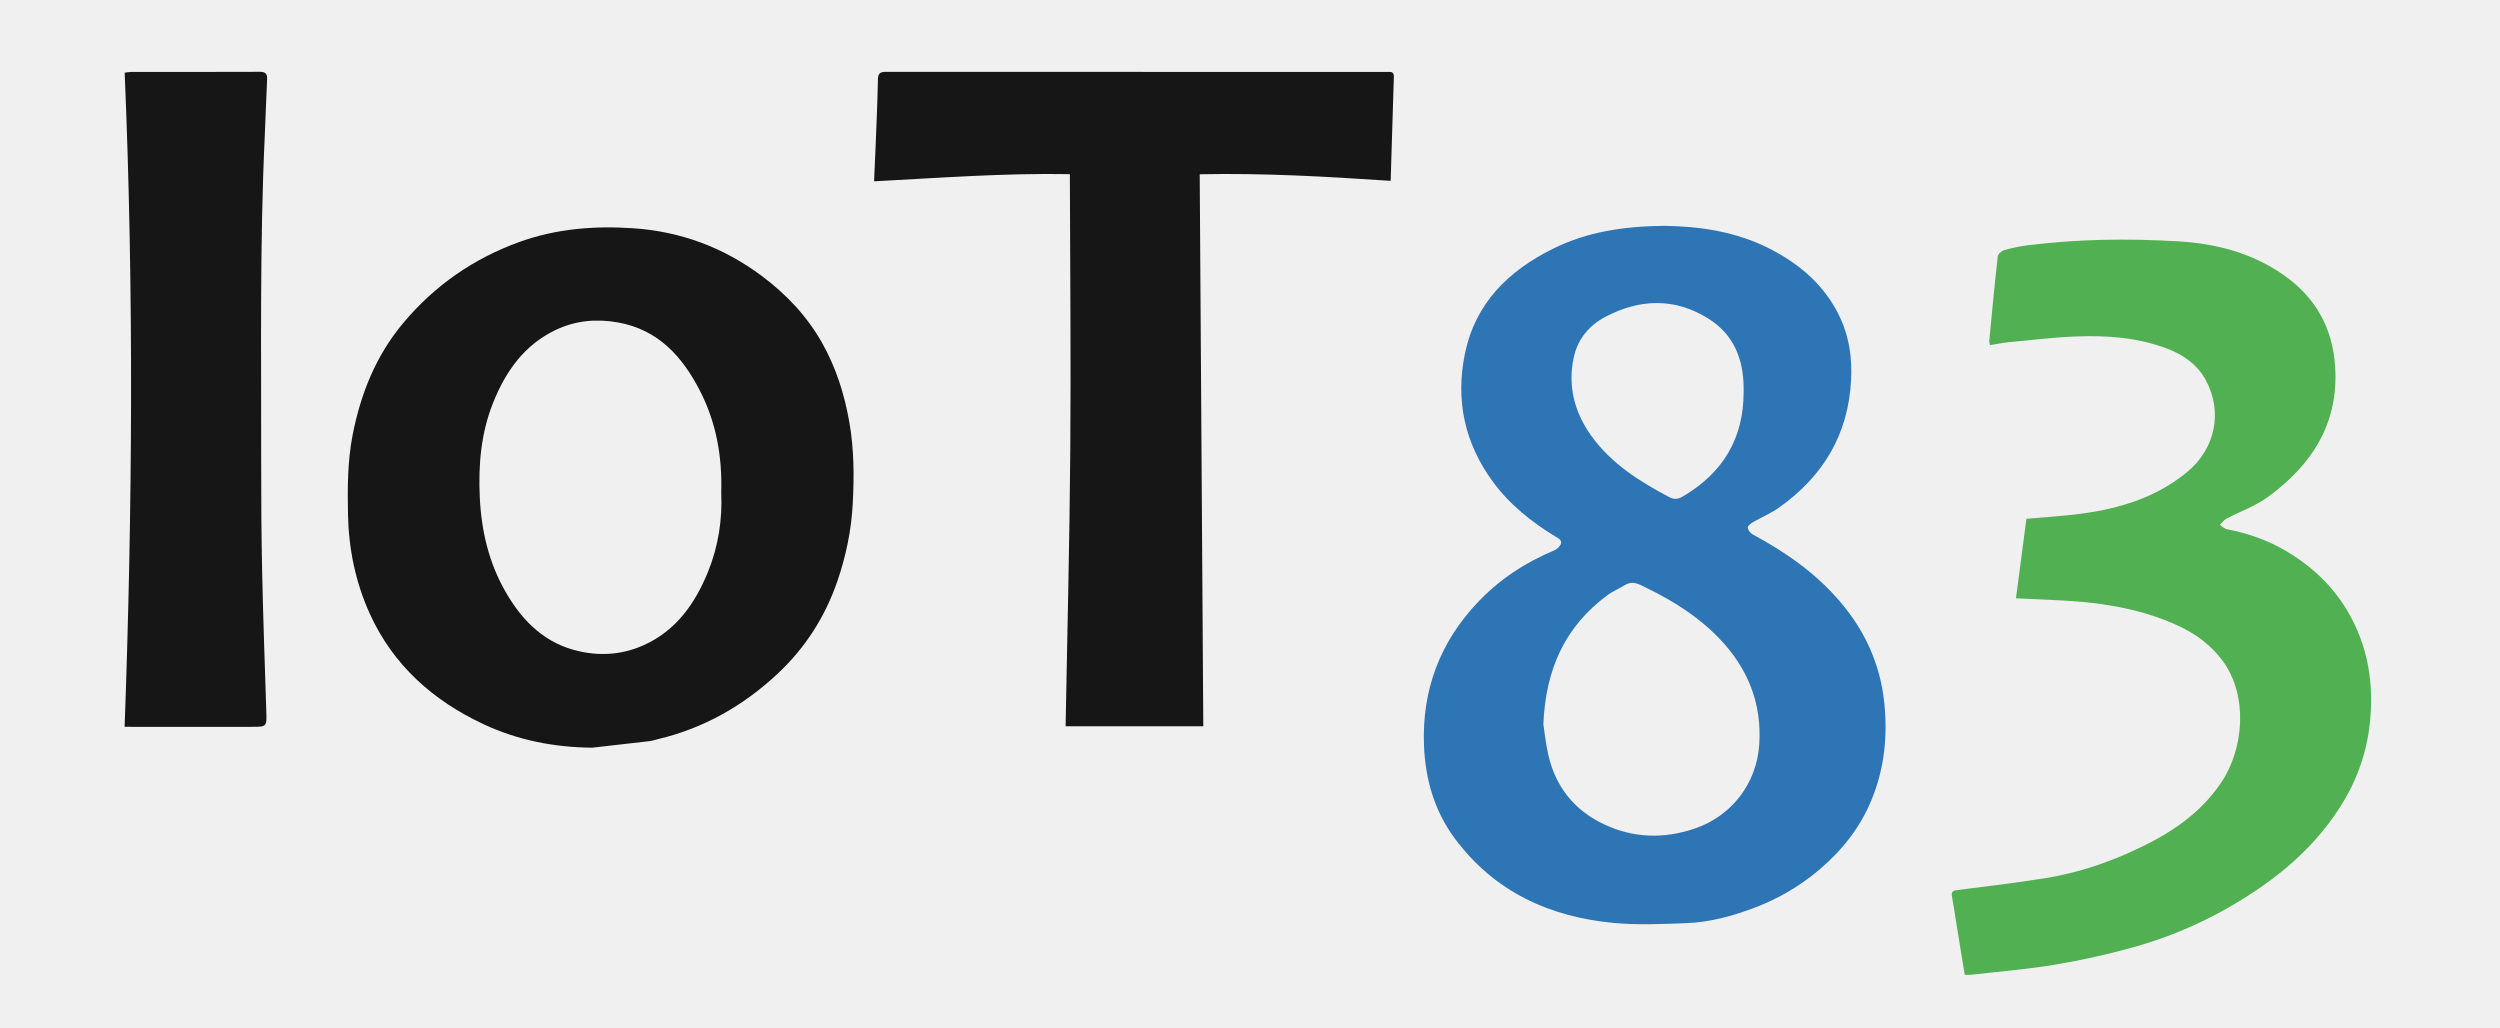
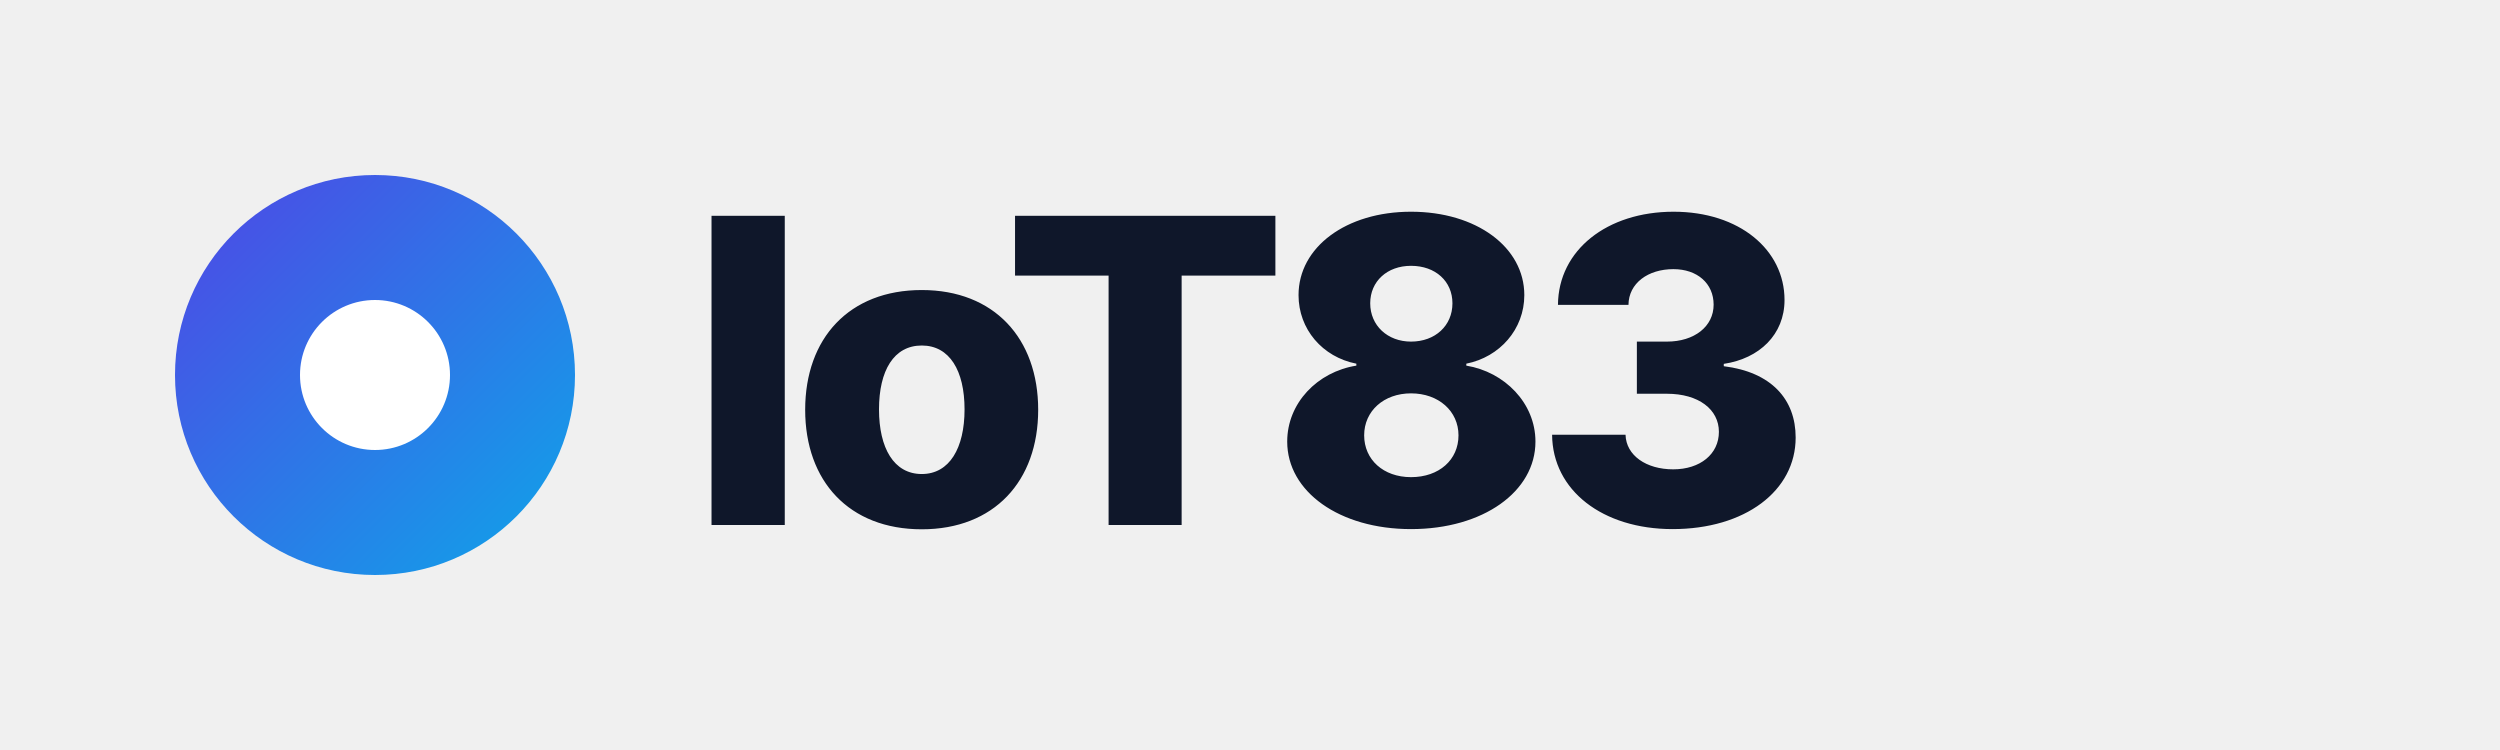
- <svg xmlns="http://www.w3.org/2000/svg" width="129" height="53" viewBox="0 0 129 53" fill="none">
-   <path d="M85.902 11.653C87.69 11.679 89.573 11.942 91.321 12.836C92.909 13.649 94.198 14.764 94.963 16.416C95.431 17.427 95.57 18.495 95.517 19.597C95.379 22.42 94.065 24.586 91.789 26.198C91.379 26.488 90.904 26.683 90.468 26.936C90.351 27.005 90.178 27.13 90.183 27.221C90.191 27.346 90.316 27.511 90.435 27.575C92.115 28.475 93.66 29.55 94.912 31.003C96.208 32.506 97.008 34.226 97.224 36.219C97.414 37.972 97.237 39.663 96.561 41.298C95.975 42.716 95.048 43.879 93.887 44.867C92.855 45.745 91.698 46.411 90.43 46.879C89.326 47.286 88.191 47.591 87.014 47.635C85.762 47.681 84.497 47.739 83.254 47.622C79.946 47.31 77.113 46.009 75.082 43.285C74.023 41.865 73.544 40.227 73.477 38.455C73.37 35.596 74.303 33.136 76.264 31.067C77.378 29.892 78.706 29.022 80.201 28.399C80.334 28.343 80.473 28.217 80.531 28.088C80.624 27.879 80.428 27.79 80.281 27.7C79.035 26.941 77.906 26.046 77.035 24.861C75.569 22.864 75.091 20.641 75.595 18.226C76.137 15.635 77.83 13.984 80.117 12.843C81.885 11.959 83.815 11.668 85.902 11.653ZM79.638 37.374C79.701 37.775 79.76 38.376 79.895 38.961C80.27 40.598 81.231 41.803 82.743 42.522C84.272 43.251 85.86 43.297 87.466 42.747C89.348 42.103 90.634 40.438 90.775 38.448C90.928 36.296 90.183 34.464 88.697 32.925C87.63 31.819 86.35 31.015 84.978 30.344C84.607 30.163 84.26 29.931 83.831 30.198C83.542 30.378 83.217 30.508 82.945 30.709C80.776 32.315 79.752 34.505 79.638 37.374ZM89.971 20.218C89.971 20.147 89.971 20.076 89.971 20.005C89.962 18.52 89.452 17.259 88.168 16.45C86.439 15.359 84.637 15.41 82.854 16.339C82.001 16.782 81.406 17.504 81.206 18.441C80.889 19.912 81.236 21.273 82.116 22.495C83.155 23.939 84.611 24.848 86.148 25.658C86.404 25.792 86.611 25.749 86.836 25.616C88.898 24.407 89.974 22.626 89.971 20.218Z" fill="#2E75B6" />
-   <path d="M30.567 38.58C28.596 38.565 26.71 38.194 24.942 37.365C22.337 36.145 20.282 34.319 19.077 31.659C18.343 30.039 17.991 28.318 17.956 26.537C17.93 25.174 17.932 23.81 18.192 22.464C18.606 20.328 19.393 18.358 20.803 16.672C22.427 14.731 24.439 13.336 26.818 12.479C28.711 11.798 30.675 11.644 32.667 11.777C35.121 11.942 37.333 12.767 39.305 14.237C40.575 15.185 41.643 16.312 42.424 17.7C43.142 18.976 43.574 20.342 43.826 21.783C44.071 23.186 44.076 24.594 44.001 26.001C43.928 27.36 43.656 28.686 43.21 29.984C42.573 31.838 41.548 33.434 40.127 34.762C38.362 36.414 36.313 37.581 33.941 38.142C33.804 38.175 33.667 38.224 33.527 38.241C32.54 38.357 31.554 38.467 30.567 38.58ZM37.215 25.419C37.273 23.532 36.949 21.778 36.109 20.148C35.203 18.389 33.959 17.008 31.883 16.637C30.767 16.437 29.683 16.543 28.664 17.03C27.043 17.804 26.084 19.176 25.44 20.792C24.818 22.356 24.678 23.99 24.757 25.663C24.839 27.404 25.228 29.053 26.102 30.565C26.978 32.082 28.155 33.238 29.948 33.62C31.101 33.866 32.218 33.753 33.275 33.264C34.907 32.507 35.87 31.13 36.526 29.524C37.069 28.195 37.279 26.796 37.215 25.419Z" fill="#161616" />
-   <path d="M101.379 50.297C101.229 49.373 101.083 48.476 100.937 47.579C100.866 47.136 100.801 46.692 100.721 46.249C100.68 46.017 100.76 45.956 100.995 45.927C102.497 45.74 104.001 45.556 105.495 45.32C107.005 45.082 108.459 44.623 109.853 44.002C111.715 43.172 113.43 42.136 114.606 40.393C115.802 38.622 115.998 35.892 114.702 34.117C114.098 33.291 113.299 32.704 112.379 32.281C110.322 31.335 108.125 31.046 105.891 30.959C105.288 30.935 104.686 30.903 104.024 30.872C104.207 29.481 104.387 28.108 104.563 26.769C105.546 26.68 106.48 26.63 107.405 26.505C109.395 26.238 111.275 25.661 112.857 24.357C114.304 23.163 114.705 21.273 113.828 19.631C113.39 18.811 112.656 18.299 111.795 17.977C110.281 17.409 108.698 17.3 107.107 17.362C105.949 17.408 104.796 17.55 103.641 17.659C103.325 17.689 103.013 17.756 102.68 17.81C102.666 17.712 102.641 17.642 102.647 17.577C102.786 16.127 102.921 14.678 103.084 13.232C103.098 13.107 103.285 12.943 103.422 12.905C103.818 12.791 104.228 12.707 104.638 12.656C107.222 12.332 109.821 12.299 112.413 12.454C114.317 12.567 116.149 13.038 117.757 14.136C119.44 15.286 120.361 16.87 120.493 18.922C120.683 21.87 119.282 23.998 117.014 25.65C116.369 26.12 115.582 26.394 114.868 26.772C114.741 26.84 114.652 26.98 114.545 27.086C114.664 27.162 114.774 27.282 114.903 27.306C115.988 27.517 117.017 27.873 117.969 28.437C119.738 29.483 121.035 30.93 121.775 32.868C122.158 33.867 122.333 34.906 122.348 35.957C122.374 37.807 121.959 39.569 121.025 41.184C119.594 43.662 117.468 45.404 115.024 46.809C113.483 47.695 111.852 48.378 110.149 48.859C108.799 49.239 107.422 49.544 106.04 49.776C104.608 50.016 103.153 50.13 101.707 50.298C101.617 50.306 101.523 50.297 101.379 50.297Z" fill="#50B052" />
-   <path d="M54.985 37.475C55.069 32.717 55.191 27.98 55.227 23.244C55.264 18.506 55.216 13.769 55.205 8.986C51.79 8.927 48.475 9.18 45.102 9.356C45.13 8.707 45.16 8.11 45.183 7.514C45.227 6.379 45.28 5.243 45.3 4.107C45.306 3.785 45.419 3.707 45.718 3.707C54.331 3.712 62.943 3.711 71.556 3.713C71.724 3.713 71.932 3.662 71.923 3.957C71.866 5.73 71.814 7.505 71.758 9.332C68.5 9.115 65.255 8.924 61.905 8.992C61.967 18.495 62.028 27.971 62.09 37.476C59.765 37.475 57.365 37.475 54.985 37.475Z" fill="#161616" />
-   <path d="M6.43 37.504C6.838 26.232 6.908 15.007 6.433 3.751C6.556 3.736 6.656 3.712 6.757 3.712C8.974 3.71 11.193 3.716 13.411 3.706C13.719 3.705 13.796 3.826 13.782 4.11C13.734 5.068 13.708 6.026 13.663 6.984C13.399 12.621 13.486 18.262 13.477 23.902C13.474 25.798 13.489 27.694 13.529 29.59C13.58 31.957 13.665 34.325 13.741 36.692C13.766 37.506 13.775 37.505 12.958 37.505C10.941 37.505 8.925 37.505 6.908 37.505C6.767 37.504 6.626 37.504 6.43 37.504Z" fill="#161616" />
+ <svg xmlns="http://www.w3.org/2000/svg" viewBox="0 0 200 60" width="200" height="60">
+   <defs>
+     <linearGradient id="grad1" x1="0%" y1="0%" x2="100%" y2="100%">
+       <stop offset="0%" style="stop-color:#4f46e5;stop-opacity:1" />
+       <stop offset="100%" style="stop-color:#0ea5e9;stop-opacity:1" />
+     </linearGradient>
+   </defs>
+   <circle cx="30" cy="30" r="16" fill="url(#grad1)" />
+   <circle cx="30" cy="30" r="6" fill="#ffffff" />
+   <text x="55" y="42" font-family="-apple-system, system-ui, sans-serif" font-weight="800" font-size="34" fill="#0f172a" letter-spacing="-1.5">IoT83</text>
</svg>
